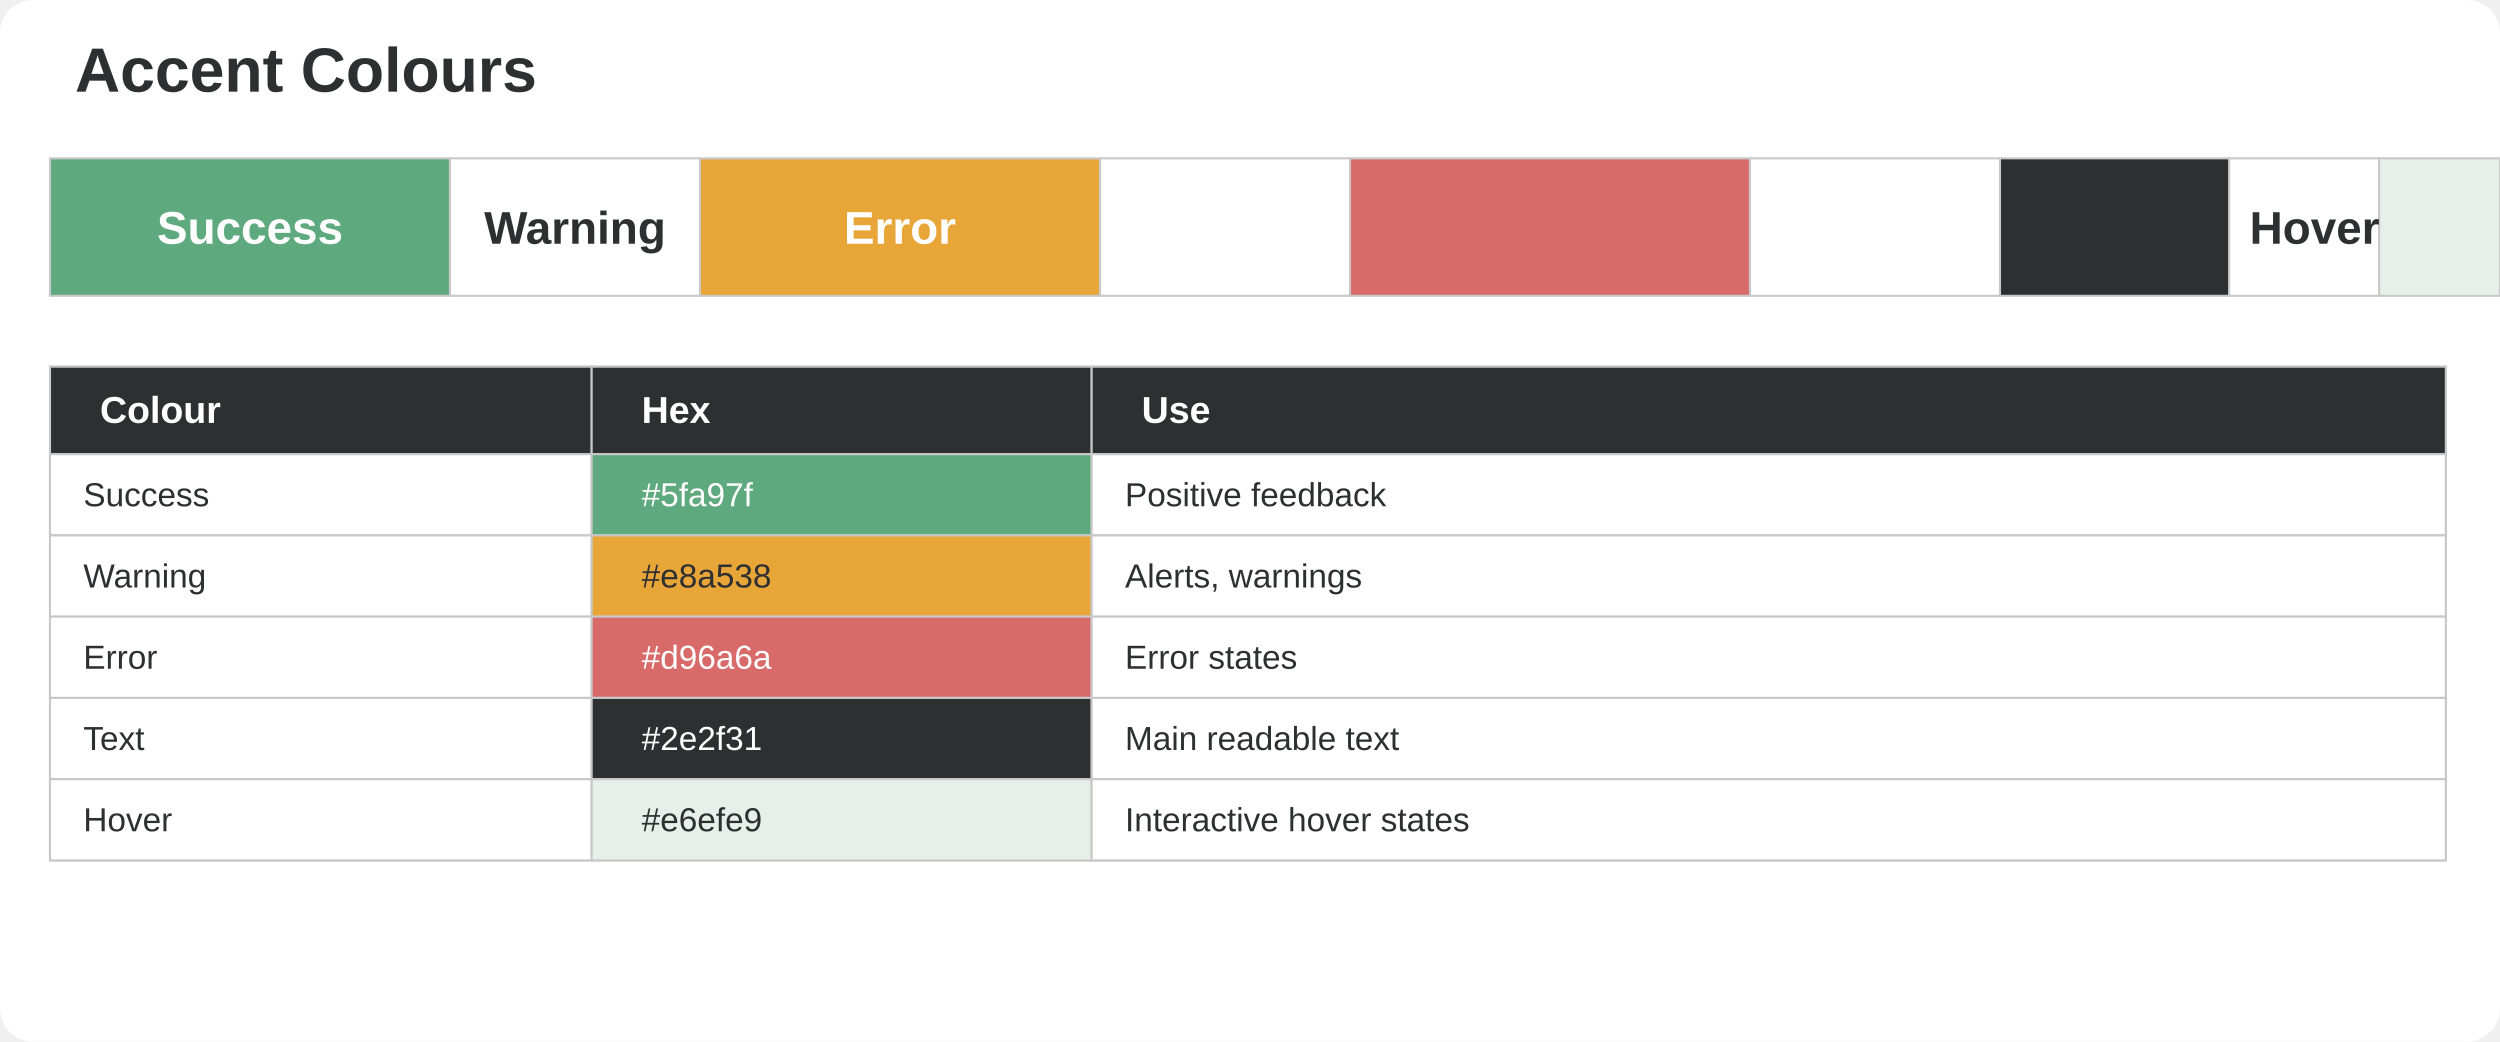
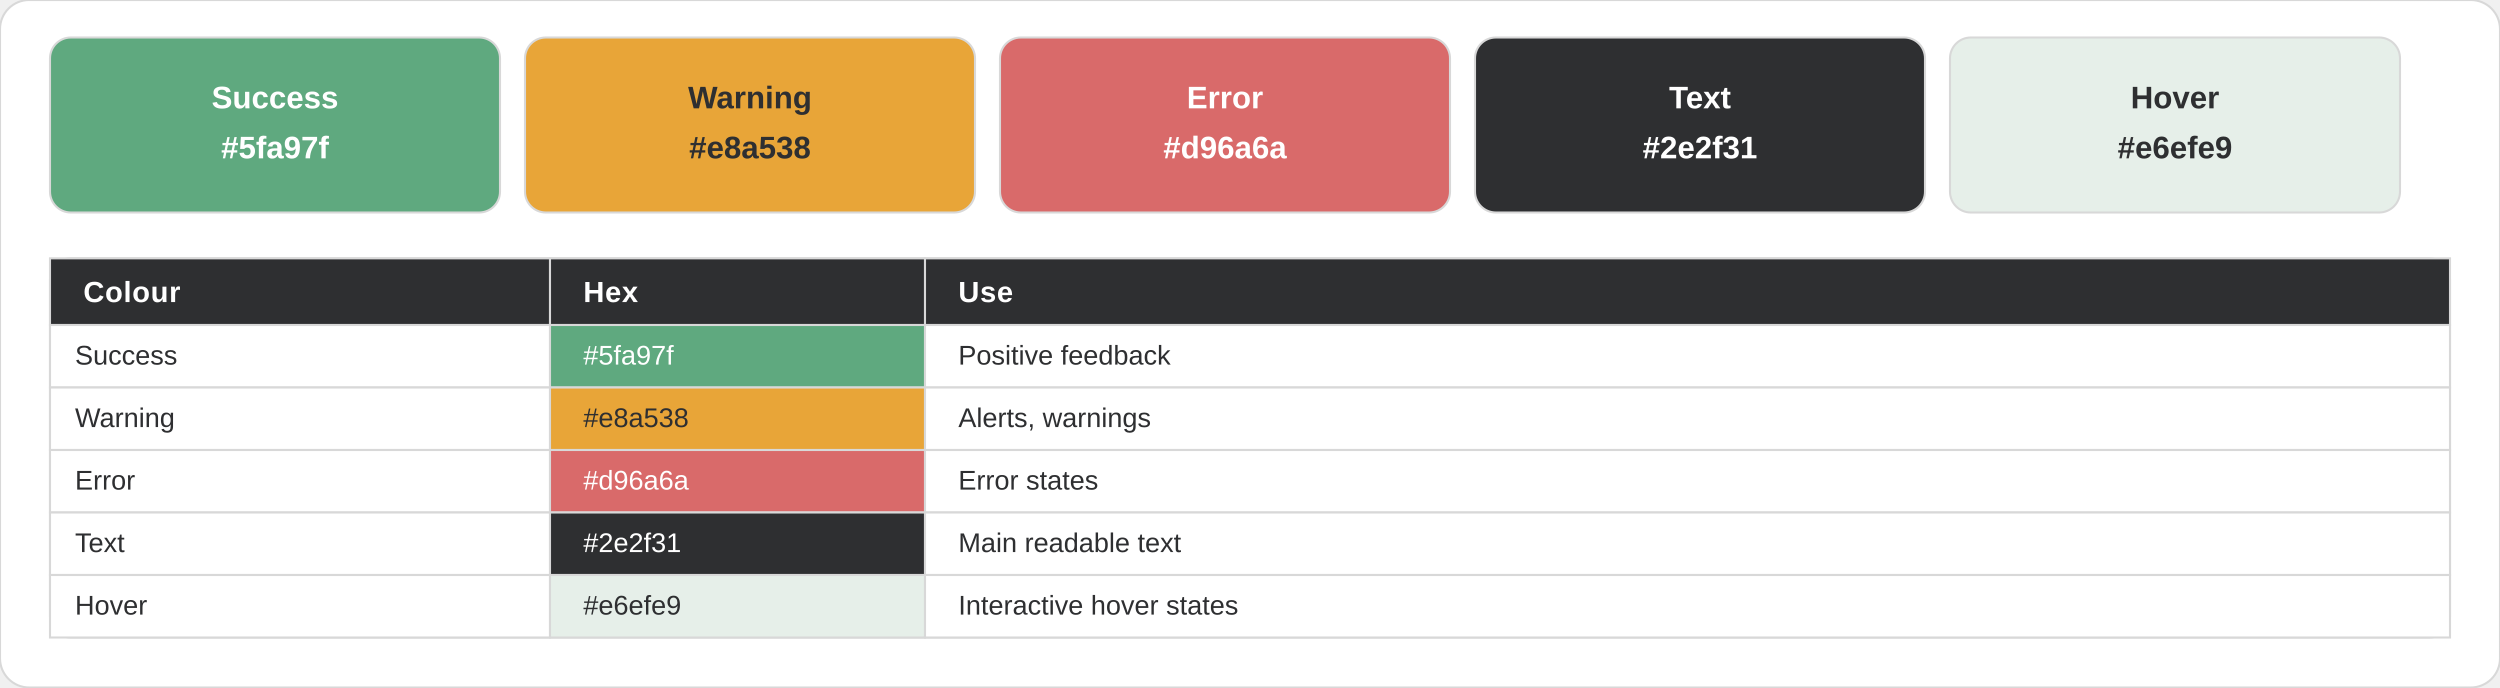
- <svg xmlns="http://www.w3.org/2000/svg" width="1200" height="500" viewBox="0 0 1200 500" role="img" aria-labelledby="title desc">
+ <svg xmlns="http://www.w3.org/2000/svg" width="1200" height="330" viewBox="0 0 1200 330" role="img" aria-labelledby="title desc">
  <style>
-     .bg { fill: #ffffff; }
-     .title { font: 700 30px Arial, sans-serif; fill: #2e2f31; }
-     .label { font: 600 22px Arial, sans-serif; fill: #ffffff; }
-     .dark { fill: #2e2f31; }
-     .tableHead { font: 700 18px Arial, sans-serif; fill: #ffffff; }
-     .tableText { font: 16px Arial, sans-serif; fill: #2e2f31; }
-     .tableTextLight { font: 16px Arial, sans-serif; fill: #ffffff; }
-     .border { stroke: #c8c8c8; stroke-width: 1; }
+     .panel { fill: #ffffff; stroke: #d8d8d8; stroke-width: 1; }
+     .swatchTextLight { font: 700 15px Arial, sans-serif; fill: #ffffff; }
+     .swatchTextDark { font: 700 15px Arial, sans-serif; fill: #2e2f31; }
+     .metaTitle { font: 700 14px Arial, sans-serif; fill: #ffffff; letter-spacing: .3px; }
+     .metaText { font: 13px Arial, sans-serif; fill: #2e2f31; }
+     .metaTextLight { font: 13px Arial, sans-serif; fill: #ffffff; }
+     .border { stroke: #d8d8d8; stroke-width: 1; }
  </style>
-   <rect class="bg" x="0" y="0" width="1200" height="500" rx="16" />
-   <text class="title" x="36" y="44">Accent Colours</text>
-   <g transform="translate(24,76)">
-     <rect x="0" y="0" width="192" height="66" fill="#5fa97f" class="border" />
-     <rect x="192" y="0" width="120" height="66" fill="#ffffff" class="border" />
-     <rect x="312" y="0" width="192" height="66" fill="#e8a538" class="border" />
-     <rect x="504" y="0" width="120" height="66" fill="#ffffff" class="border" />
-     <rect x="624" y="0" width="192" height="66" fill="#d96a6a" class="border" />
-     <rect x="816" y="0" width="120" height="66" fill="#ffffff" class="border" />
-     <rect x="936" y="0" width="110" height="66" fill="#2e2f31" class="border" />
-     <rect x="1046" y="0" width="72" height="66" fill="#ffffff" class="border" />
-     <rect x="1118" y="0" width="58" height="66" fill="#e6efe9" class="border" />
-     <text class="label" x="96" y="41" text-anchor="middle">Success</text>
-     <text class="label dark" x="252" y="41" text-anchor="middle">Warning</text>
-     <text class="label" x="408" y="41" text-anchor="middle">Error</text>
-     <text class="label" x="570" y="41" text-anchor="middle">Text</text>
-     <text class="label dark" x="1087" y="41" text-anchor="middle">Hover</text>
+   <rect class="panel" x="0" y="0" width="1200" height="330" rx="14" />
+   <g transform="translate(24,18)">
+     <rect x="0" y="0" width="216" height="84" rx="10" fill="#5fa97f" class="border" />
+     <rect x="228" y="0" width="216" height="84" rx="10" fill="#e8a538" class="border" />
+     <rect x="456" y="0" width="216" height="84" rx="10" fill="#d96a6a" class="border" />
+     <rect x="684" y="0" width="216" height="84" rx="10" fill="#2e2f31" class="border" />
+     <rect x="912" y="0" width="216" height="84" rx="10" fill="#e6efe9" class="border" />
+     <text class="swatchTextLight" x="108" y="34" text-anchor="middle">Success</text>
+     <text class="swatchTextLight" x="108" y="58" text-anchor="middle">#5fa97f</text>
+     <text class="swatchTextDark" x="336" y="34" text-anchor="middle">Warning</text>
+     <text class="swatchTextDark" x="336" y="58" text-anchor="middle">#e8a538</text>
+     <text class="swatchTextLight" x="564" y="34" text-anchor="middle">Error</text>
+     <text class="swatchTextLight" x="564" y="58" text-anchor="middle">#d96a6a</text>
+     <text class="swatchTextLight" x="792" y="34" text-anchor="middle">Text</text>
+     <text class="swatchTextLight" x="792" y="58" text-anchor="middle">#2e2f31</text>
+     <text class="swatchTextDark" x="1020" y="34" text-anchor="middle">Hover</text>
+     <text class="swatchTextDark" x="1020" y="58" text-anchor="middle">#e6efe9</text>
  </g>
-   <g transform="translate(24,176)">
-     <rect x="0" y="0" width="1150" height="237" fill="#ffffff" class="border" />
-     <rect x="0" y="0" width="260" height="42" fill="#2e2f31" class="border" />
-     <rect x="260" y="0" width="240" height="42" fill="#2e2f31" class="border" />
-     <rect x="500" y="0" width="650" height="42" fill="#2e2f31" class="border" />
-     <text class="tableHead" x="24" y="27">Colour</text>
-     <text class="tableHead" x="284" y="27">Hex</text>
-     <text class="tableHead" x="524" y="27">Use</text>
-     <g transform="translate(0,42)">
-       <rect x="0" y="0" width="260" height="39" fill="#ffffff" class="border" />
-       <rect x="260" y="0" width="240" height="39" fill="#5fa97f" class="border" />
-       <rect x="500" y="0" width="650" height="39" fill="#ffffff" class="border" />
-       <text class="tableText" x="16" y="25">Success</text>
-       <text class="tableTextLight" x="284" y="25">#5fa97f</text>
-       <text class="tableText" x="516" y="25">Positive feedback</text>
+   <g transform="translate(24,124)">
+     <rect x="0" y="0" width="1152" height="182" rx="10" fill="#ffffff" class="border" />
+     <rect x="0" y="0" width="240" height="32" fill="#2e2f31" class="border" />
+     <rect x="240" y="0" width="180" height="32" fill="#2e2f31" class="border" />
+     <rect x="420" y="0" width="732" height="32" fill="#2e2f31" class="border" />
+     <text class="metaTitle" x="16" y="21">Colour</text>
+     <text class="metaTitle" x="256" y="21">Hex</text>
+     <text class="metaTitle" x="436" y="21">Use</text>
+     <g transform="translate(0,32)">
+       <rect x="0" y="0" width="240" height="30" fill="#ffffff" class="border" />
+       <rect x="240" y="0" width="180" height="30" fill="#5fa97f" class="border" />
+       <rect x="420" y="0" width="732" height="30" fill="#ffffff" class="border" />
+       <text class="metaText" x="12" y="19">Success</text>
+       <text class="metaTextLight" x="256" y="19">#5fa97f</text>
+       <text class="metaText" x="436" y="19">Positive feedback</text>
    </g>
-     <g transform="translate(0,81)">
-       <rect x="0" y="0" width="260" height="39" fill="#ffffff" class="border" />
-       <rect x="260" y="0" width="240" height="39" fill="#e8a538" class="border" />
-       <rect x="500" y="0" width="650" height="39" fill="#ffffff" class="border" />
-       <text class="tableText" x="16" y="25">Warning</text>
-       <text class="tableText" x="284" y="25">#e8a538</text>
-       <text class="tableText" x="516" y="25">Alerts, warnings</text>
+     <g transform="translate(0,62)">
+       <rect x="0" y="0" width="240" height="30" fill="#ffffff" class="border" />
+       <rect x="240" y="0" width="180" height="30" fill="#e8a538" class="border" />
+       <rect x="420" y="0" width="732" height="30" fill="#ffffff" class="border" />
+       <text class="metaText" x="12" y="19">Warning</text>
+       <text class="metaText" x="256" y="19">#e8a538</text>
+       <text class="metaText" x="436" y="19">Alerts, warnings</text>
    </g>
-     <g transform="translate(0,120)">
-       <rect x="0" y="0" width="260" height="39" fill="#ffffff" class="border" />
-       <rect x="260" y="0" width="240" height="39" fill="#d96a6a" class="border" />
-       <rect x="500" y="0" width="650" height="39" fill="#ffffff" class="border" />
-       <text class="tableText" x="16" y="25">Error</text>
-       <text class="tableTextLight" x="284" y="25">#d96a6a</text>
-       <text class="tableText" x="516" y="25">Error states</text>
+     <g transform="translate(0,92)">
+       <rect x="0" y="0" width="240" height="30" fill="#ffffff" class="border" />
+       <rect x="240" y="0" width="180" height="30" fill="#d96a6a" class="border" />
+       <rect x="420" y="0" width="732" height="30" fill="#ffffff" class="border" />
+       <text class="metaText" x="12" y="19">Error</text>
+       <text class="metaTextLight" x="256" y="19">#d96a6a</text>
+       <text class="metaText" x="436" y="19">Error states</text>
    </g>
-     <g transform="translate(0,159)">
-       <rect x="0" y="0" width="260" height="39" fill="#ffffff" class="border" />
-       <rect x="260" y="0" width="240" height="39" fill="#2e2f31" class="border" />
-       <rect x="500" y="0" width="650" height="39" fill="#ffffff" class="border" />
-       <text class="tableText" x="16" y="25">Text</text>
-       <text class="tableTextLight" x="284" y="25">#2e2f31</text>
-       <text class="tableText" x="516" y="25">Main readable text</text>
+     <g transform="translate(0,122)">
+       <rect x="0" y="0" width="240" height="30" fill="#ffffff" class="border" />
+       <rect x="240" y="0" width="180" height="30" fill="#2e2f31" class="border" />
+       <rect x="420" y="0" width="732" height="30" fill="#ffffff" class="border" />
+       <text class="metaText" x="12" y="19">Text</text>
+       <text class="metaTextLight" x="256" y="19">#2e2f31</text>
+       <text class="metaText" x="436" y="19">Main readable text</text>
    </g>
-     <g transform="translate(0,198)">
-       <rect x="0" y="0" width="260" height="39" fill="#ffffff" class="border" />
-       <rect x="260" y="0" width="240" height="39" fill="#e6efe9" class="border" />
-       <rect x="500" y="0" width="650" height="39" fill="#ffffff" class="border" />
-       <text class="tableText" x="16" y="25">Hover</text>
-       <text class="tableText" x="284" y="25">#e6efe9</text>
-       <text class="tableText" x="516" y="25">Interactive hover states</text>
+     <g transform="translate(0,152)">
+       <rect x="0" y="0" width="240" height="30" fill="#ffffff" class="border" />
+       <rect x="240" y="0" width="180" height="30" fill="#e6efe9" class="border" />
+       <rect x="420" y="0" width="732" height="30" fill="#ffffff" class="border" />
+       <text class="metaText" x="12" y="19">Hover</text>
+       <text class="metaText" x="256" y="19">#e6efe9</text>
+       <text class="metaText" x="436" y="19">Interactive hover states</text>
    </g>
  </g>
</svg>
